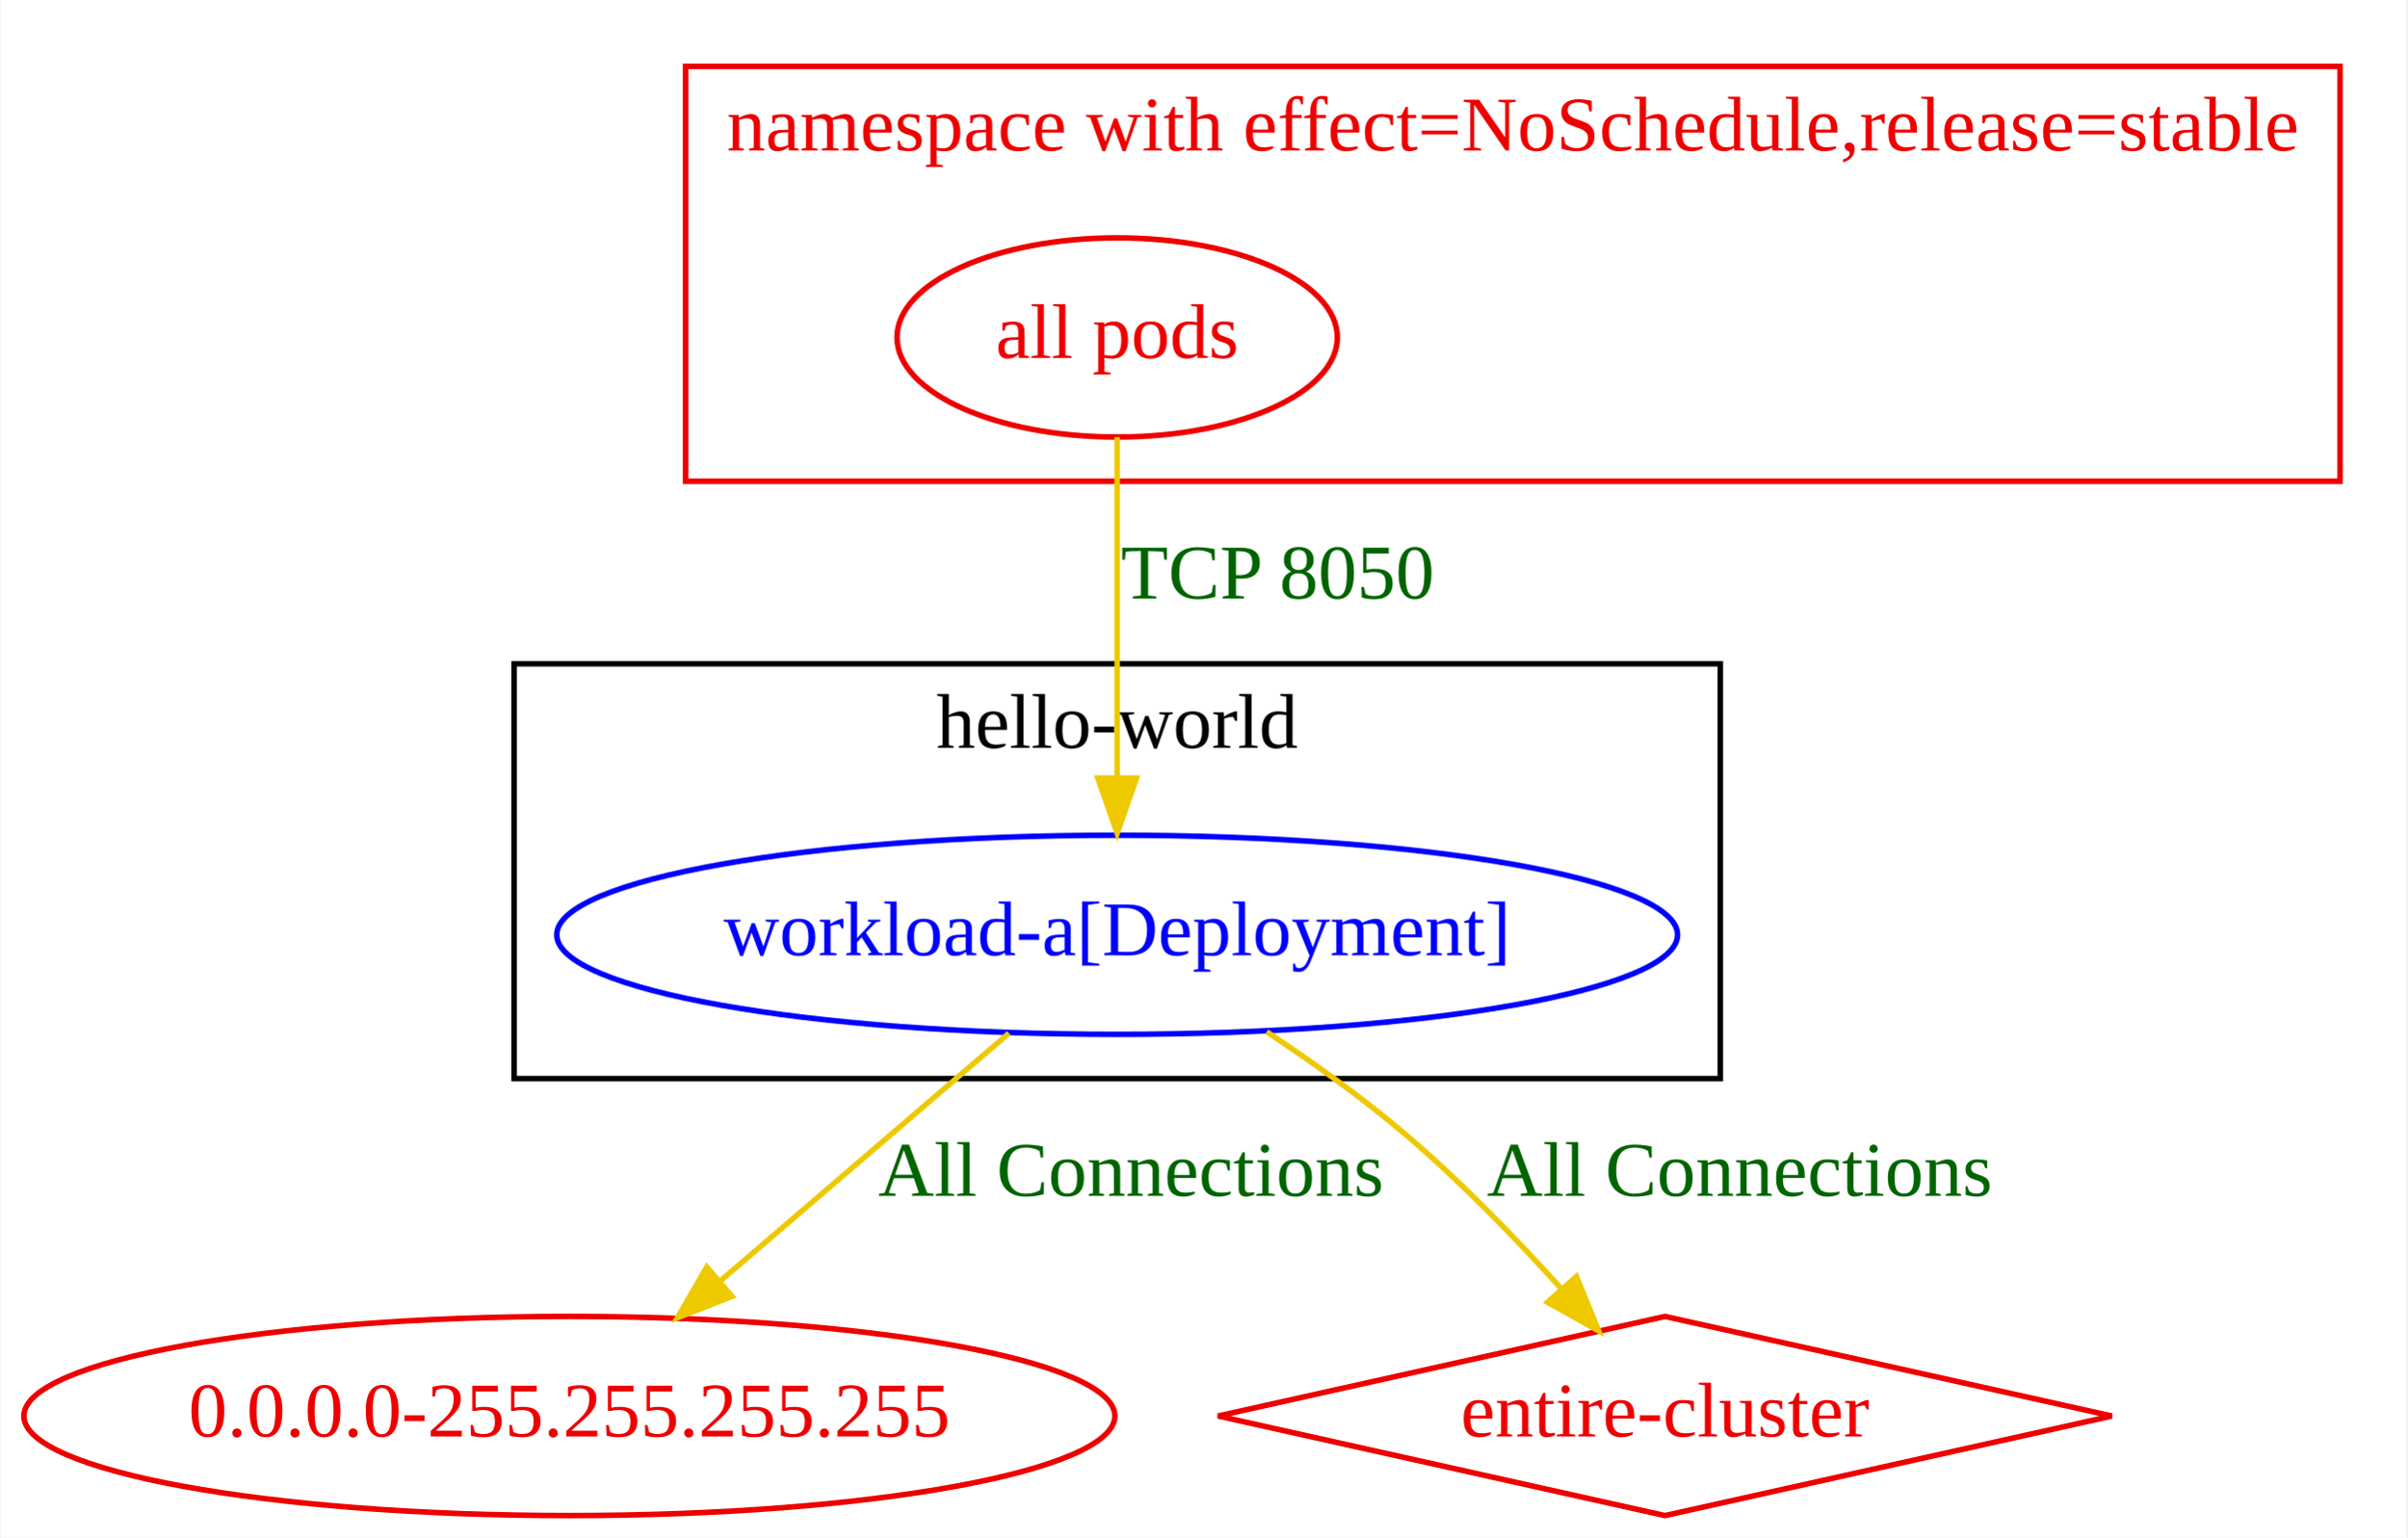
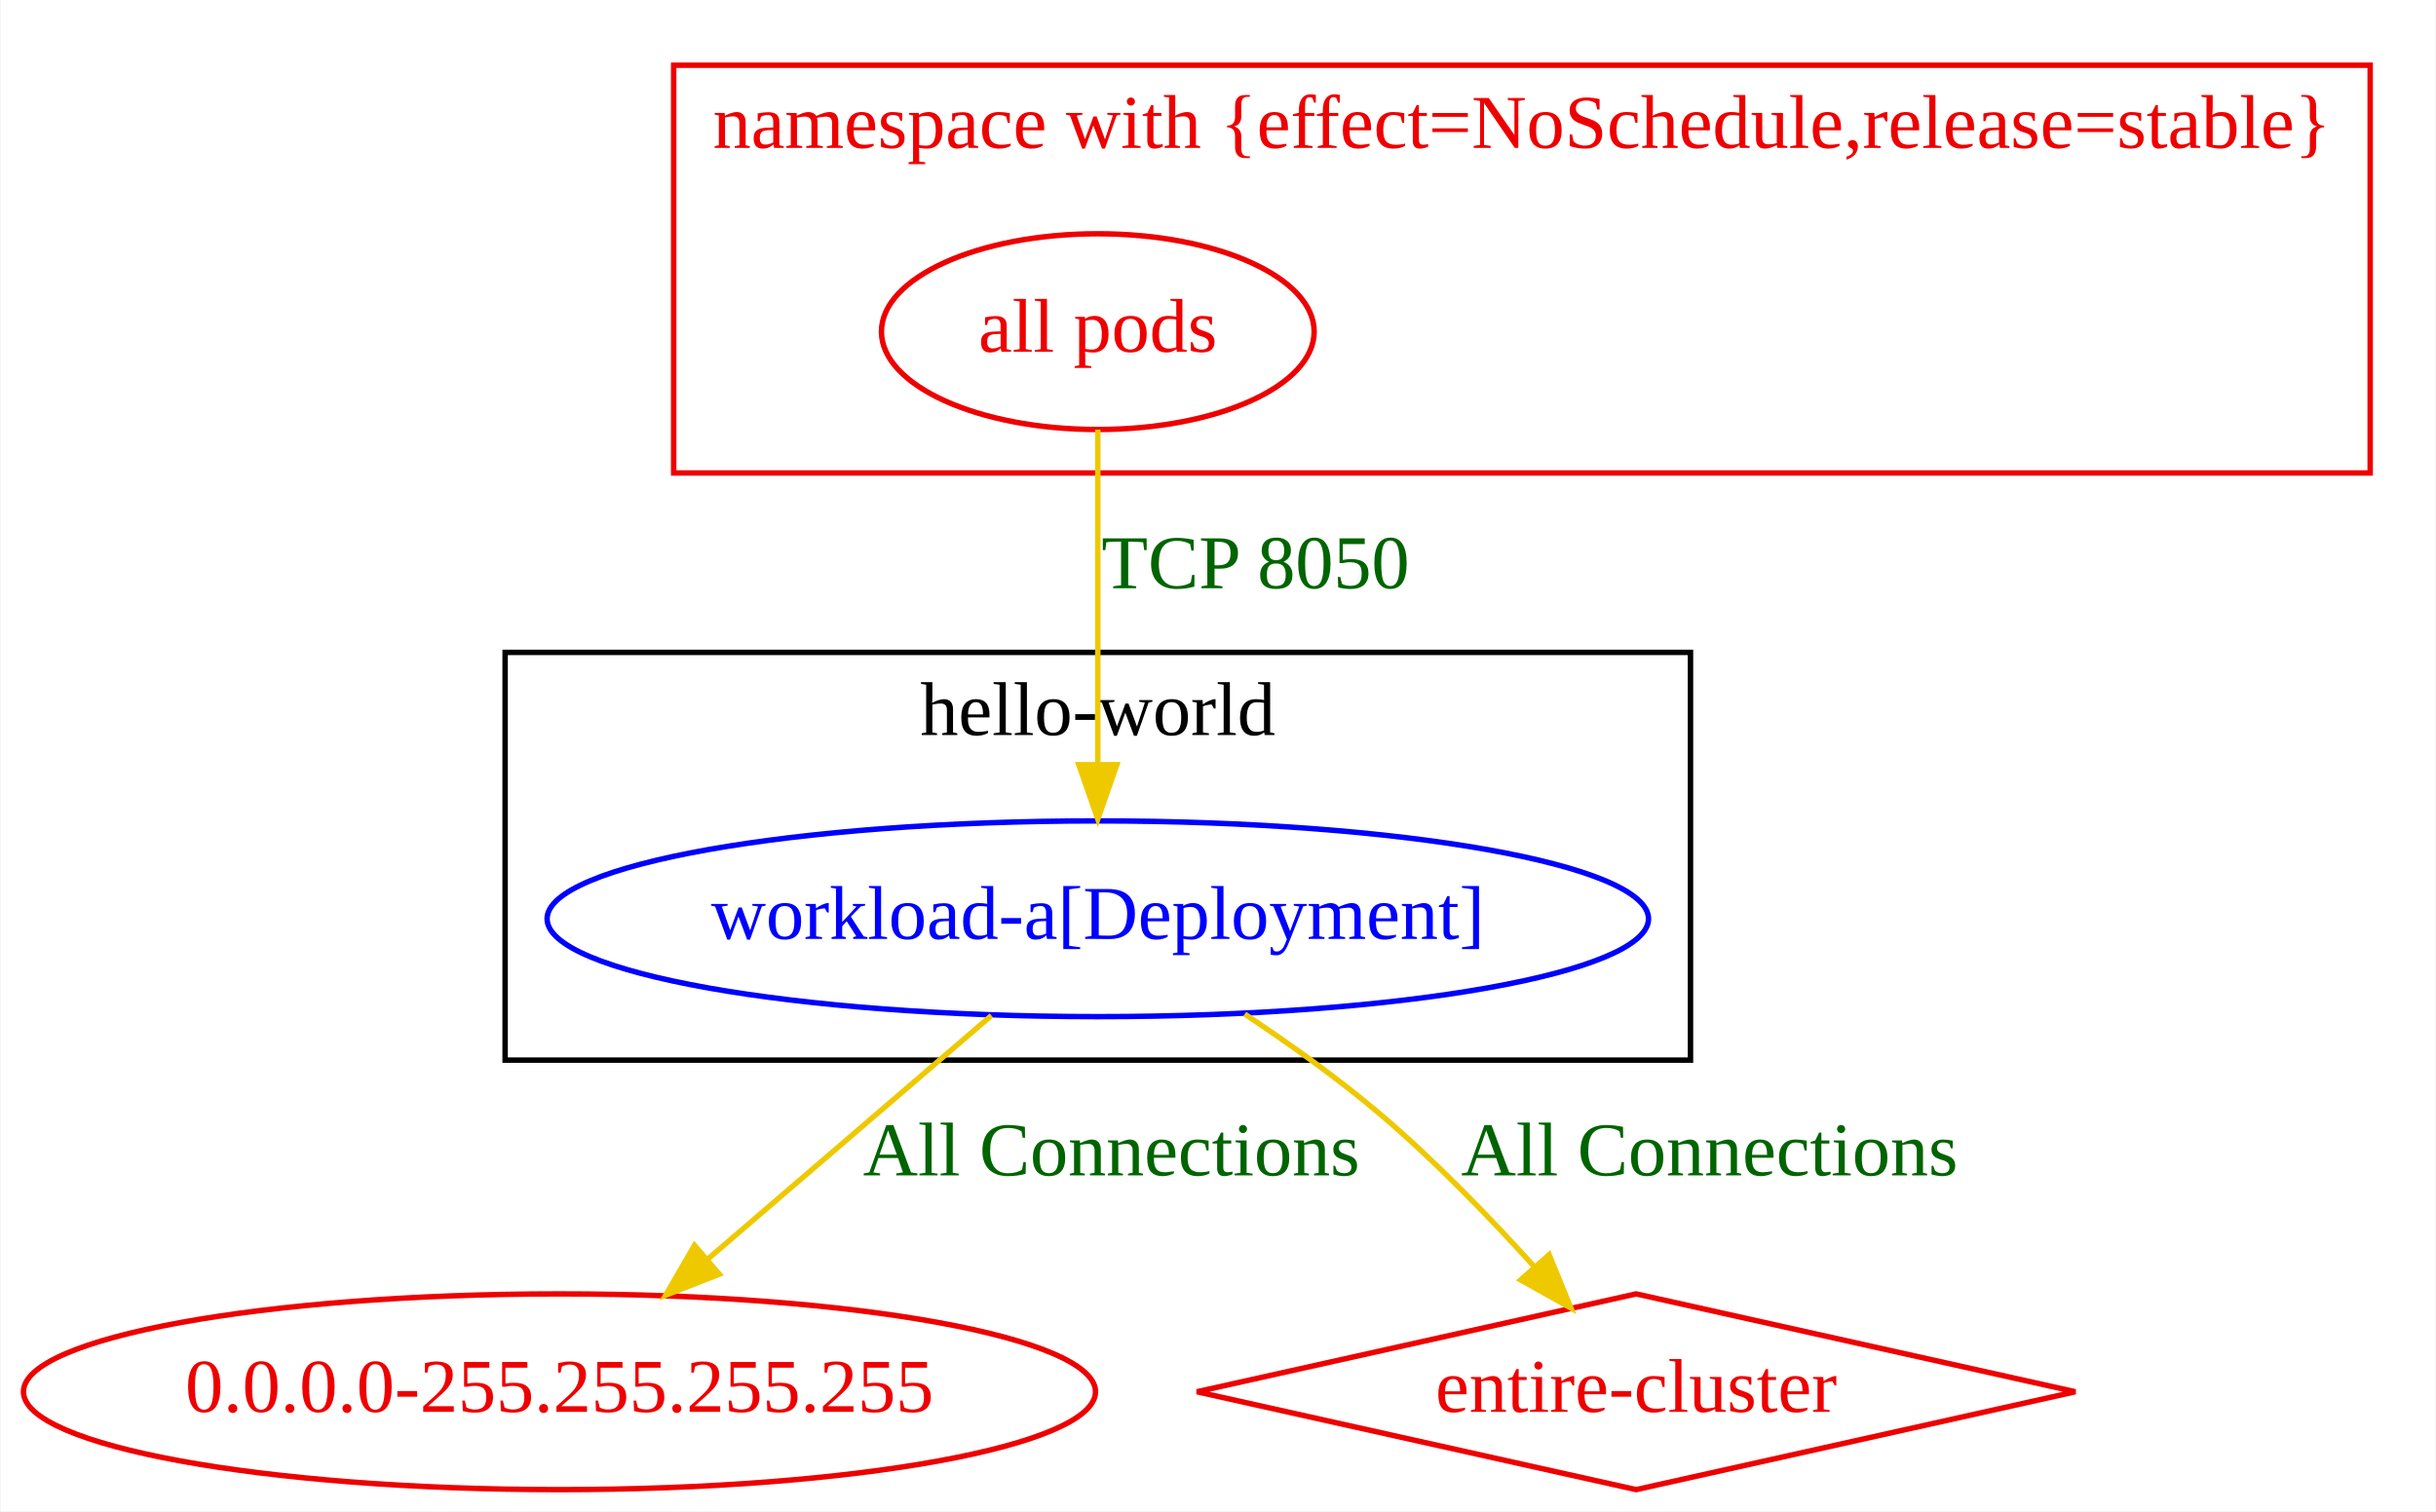
- <svg xmlns="http://www.w3.org/2000/svg" width="435pt" height="278pt" viewBox="0.00 0.00 434.79 278.00">
+ <svg xmlns="http://www.w3.org/2000/svg" width="448pt" height="278pt" viewBox="0.00 0.00 447.79 278.00">
  <g id="graph0" class="graph" transform="scale(1 1) rotate(0) translate(4 274)">
-     <polygon fill="white" stroke="transparent" points="-4,4 -4,-274 430.79,-274 430.79,4 -4,4" />
-     <g id="clust2" class="cluster">
-       <polygon fill="none" stroke="#ee0000" points="119.79,-187 119.79,-262 418.79,-262 418.79,-187 119.79,-187" />
-       <text text-anchor="middle" x="269.29" y="-246.8" font-family="Times New Roman,serif" font-size="14.00" fill="#ee0000">namespace with effect=NoSchedule,release=stable</text>
-     </g>
+     <polygon fill="white" stroke="transparent" points="-4,4 -4,-274 443.79,-274 443.79,4 -4,4" />
    <g id="clust1" class="cluster">
      <polygon fill="none" stroke="black" points="88.79,-79 88.79,-154 306.79,-154 306.79,-79 88.79,-79" />
      <text text-anchor="middle" x="197.79" y="-138.8" font-family="Times New Roman,serif" font-size="14.00">hello-world</text>
+     </g>
+     <g id="clust2" class="cluster">
+       <polygon fill="none" stroke="#ee0000" points="119.79,-187 119.79,-262 431.79,-262 431.79,-187 119.79,-187" />
+       <text text-anchor="middle" x="275.79" y="-246.8" font-family="Times New Roman,serif" font-size="14.00" fill="#ee0000">namespace with {effect=NoSchedule,release=stable}</text>
    </g>
    <g id="node1" class="node">
      <ellipse fill="none" stroke="blue" cx="197.79" cy="-105" rx="101.28" ry="18" />
      <text text-anchor="middle" x="197.79" y="-101.3" font-family="Times New Roman,serif" font-size="14.00" fill="blue">workload-a[Deployment]</text>
    </g>
    <g id="node3" class="node">
      <ellipse fill="none" stroke="#ee0000" cx="98.79" cy="-18" rx="98.58" ry="18" />
      <text text-anchor="middle" x="98.79" y="-14.3" font-family="Times New Roman,serif" font-size="14.00" fill="#ee0000">0.0.0.0-255.255.255.255</text>
    </g>
    <g id="edge2" class="edge">
      <path fill="none" stroke="#eec900" d="M178.23,-87.21C163.32,-74.4 142.59,-56.61 126.05,-42.4" />
      <polygon fill="#eec900" stroke="#eec900" points="128.18,-39.62 118.31,-35.76 123.62,-44.93 128.18,-39.62" />
      <text text-anchor="middle" x="200.29" y="-57.8" font-family="Times New Roman,serif" font-size="14.00" fill="darkgreen">All Connections</text>
    </g>
    <g id="node4" class="node">
      <polygon fill="none" stroke="#ee0000" points="296.79,-36 216.02,-18 296.79,0 377.56,-18 296.79,-36" />
      <text text-anchor="middle" x="296.79" y="-14.3" font-family="Times New Roman,serif" font-size="14.00" fill="#ee0000">entire-cluster</text>
    </g>
    <g id="edge3" class="edge">
      <path fill="none" stroke="#eec900" d="M224.81,-87.47C233.11,-81.96 242.08,-75.55 249.79,-69 259.76,-60.53 269.83,-50.12 278.07,-41" />
      <polygon fill="#eec900" stroke="#eec900" points="280.79,-43.21 284.8,-33.4 275.55,-38.57 280.79,-43.21" />
      <text text-anchor="middle" x="310.29" y="-57.8" font-family="Times New Roman,serif" font-size="14.00" fill="darkgreen">All Connections</text>
    </g>
    <g id="node2" class="node">
      <ellipse fill="none" stroke="#ee0000" cx="197.79" cy="-213" rx="39.79" ry="18" />
      <text text-anchor="middle" x="197.79" y="-209.3" font-family="Times New Roman,serif" font-size="14.00" fill="#ee0000">all pods</text>
    </g>
    <g id="edge1" class="edge">
      <path fill="none" stroke="#eec900" d="M197.79,-194.97C197.79,-178.38 197.79,-152.88 197.79,-133.43" />
      <polygon fill="#eec900" stroke="#eec900" points="201.29,-133.34 197.79,-123.34 194.29,-133.34 201.29,-133.34" />
      <text text-anchor="middle" x="226.79" y="-165.8" font-family="Times New Roman,serif" font-size="14.00" fill="darkgreen">TCP 8050</text>
    </g>
  </g>
</svg>
